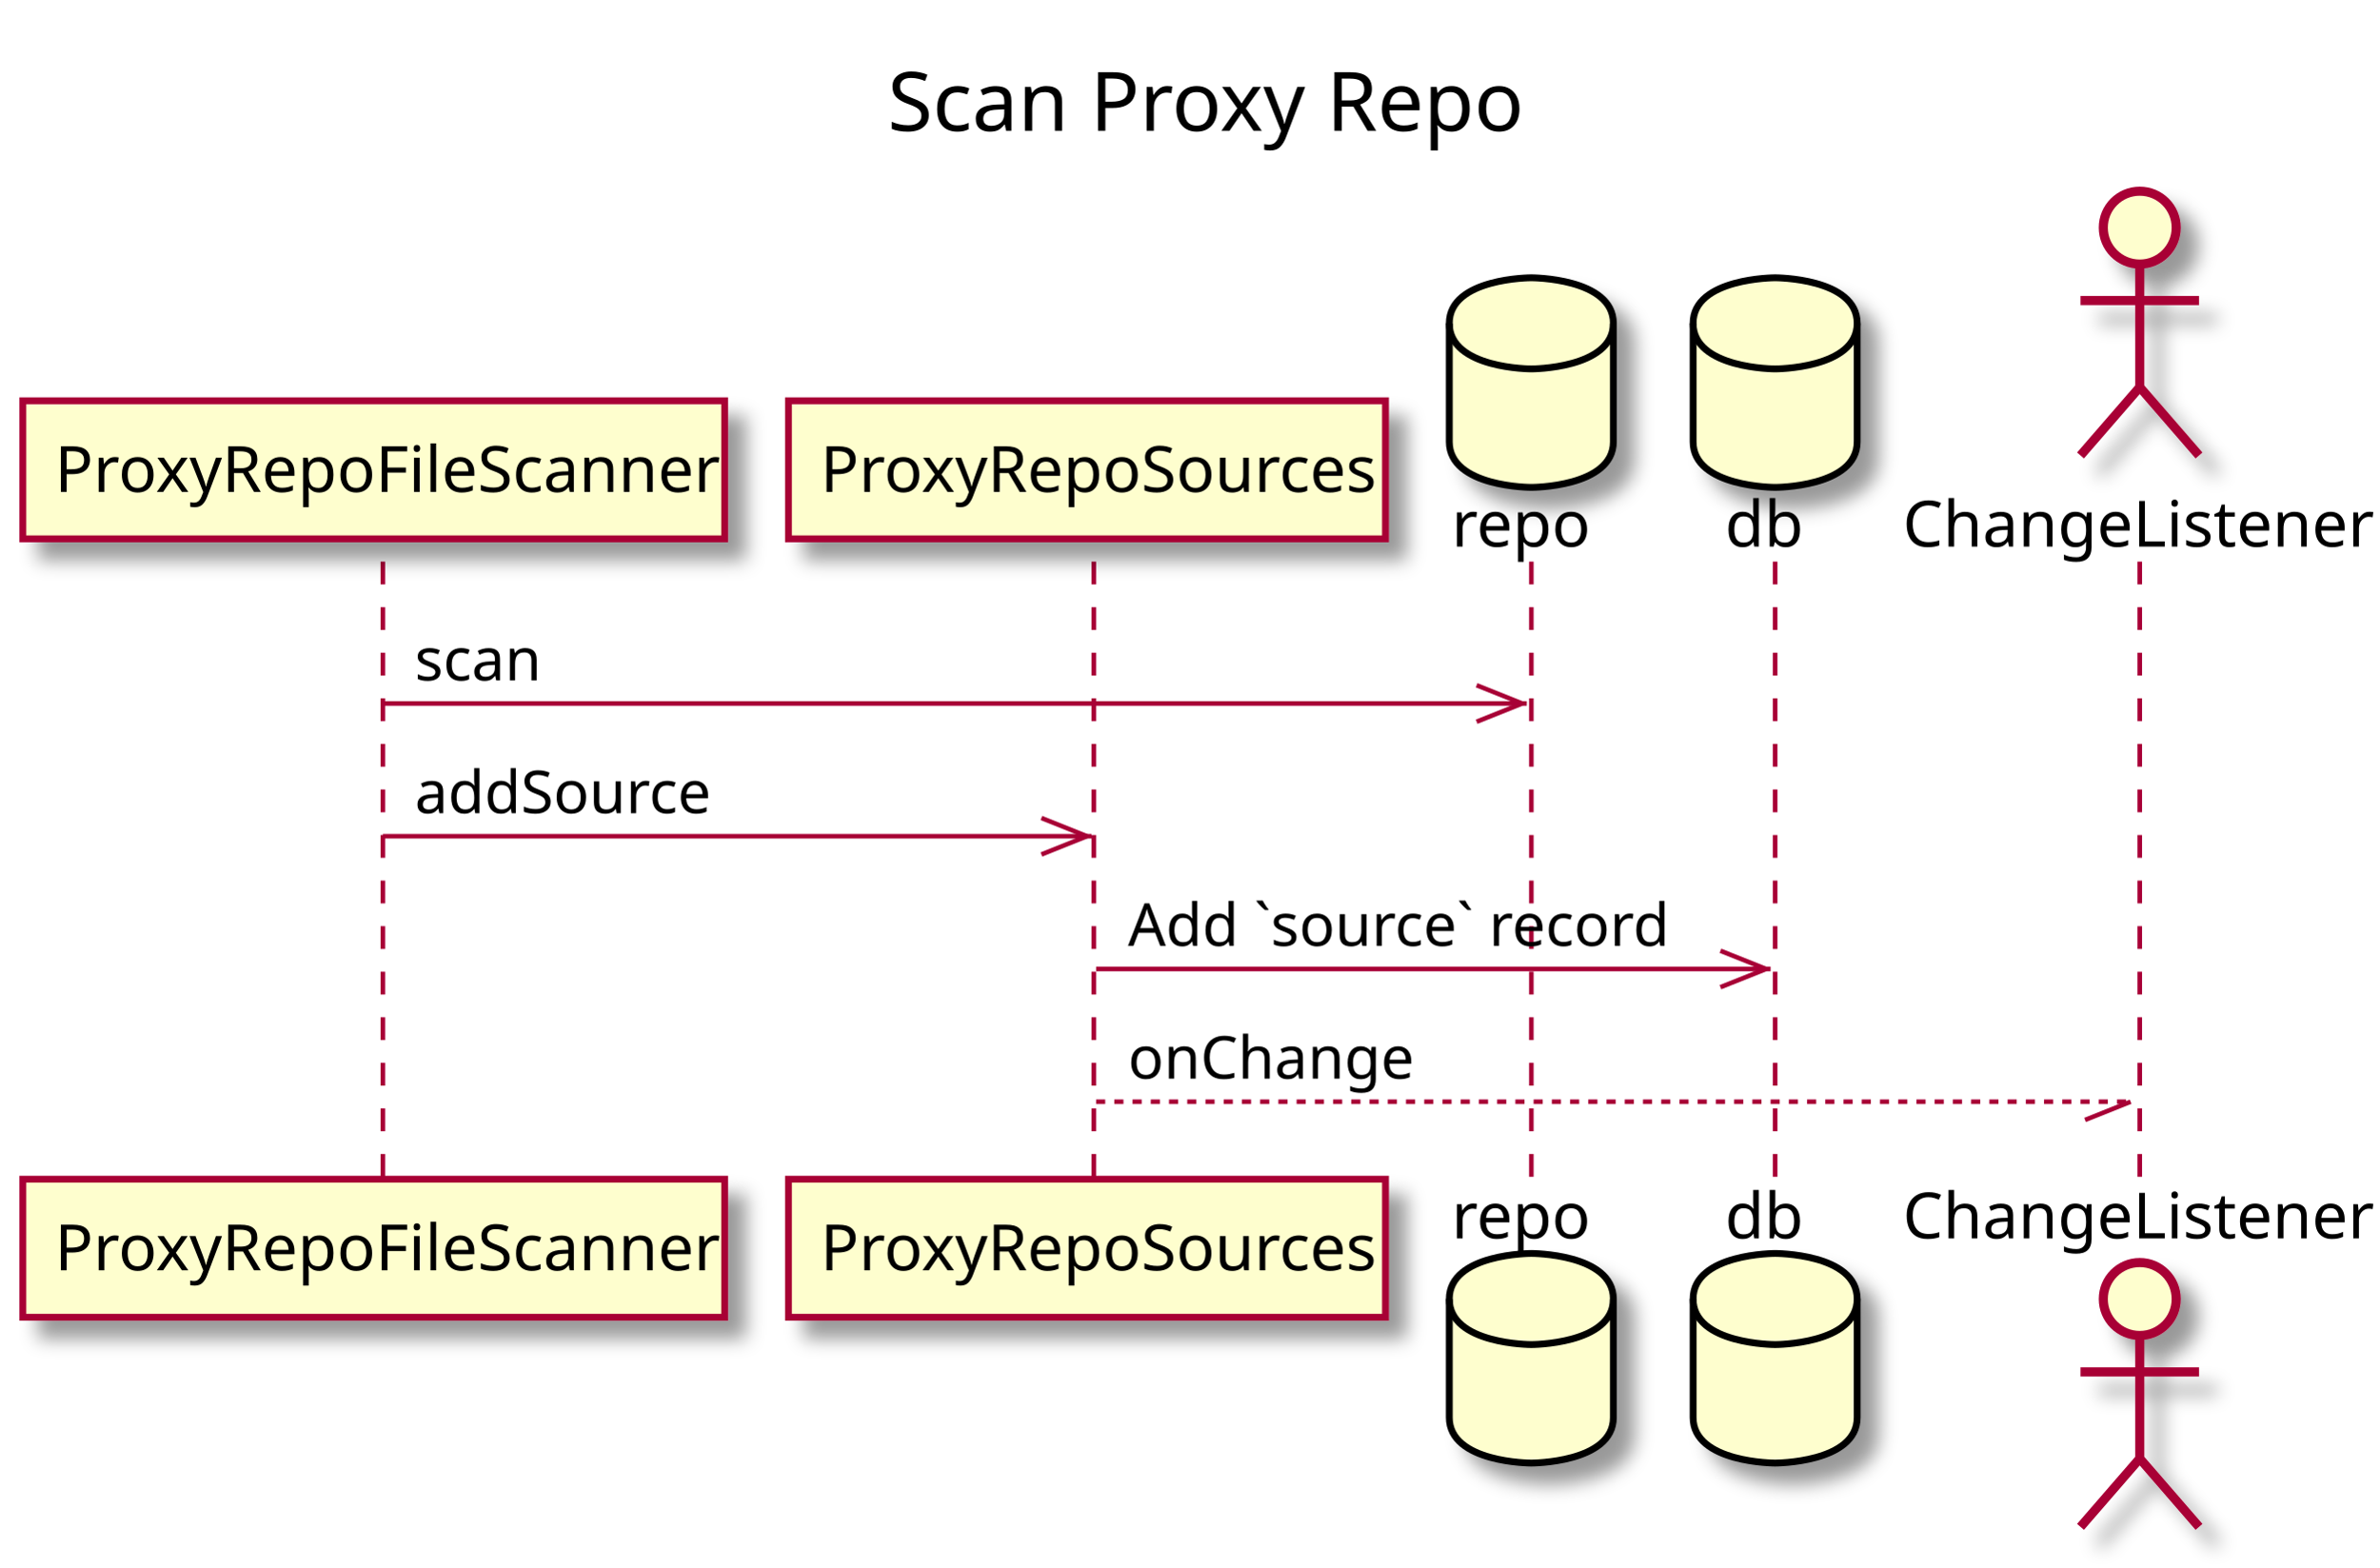
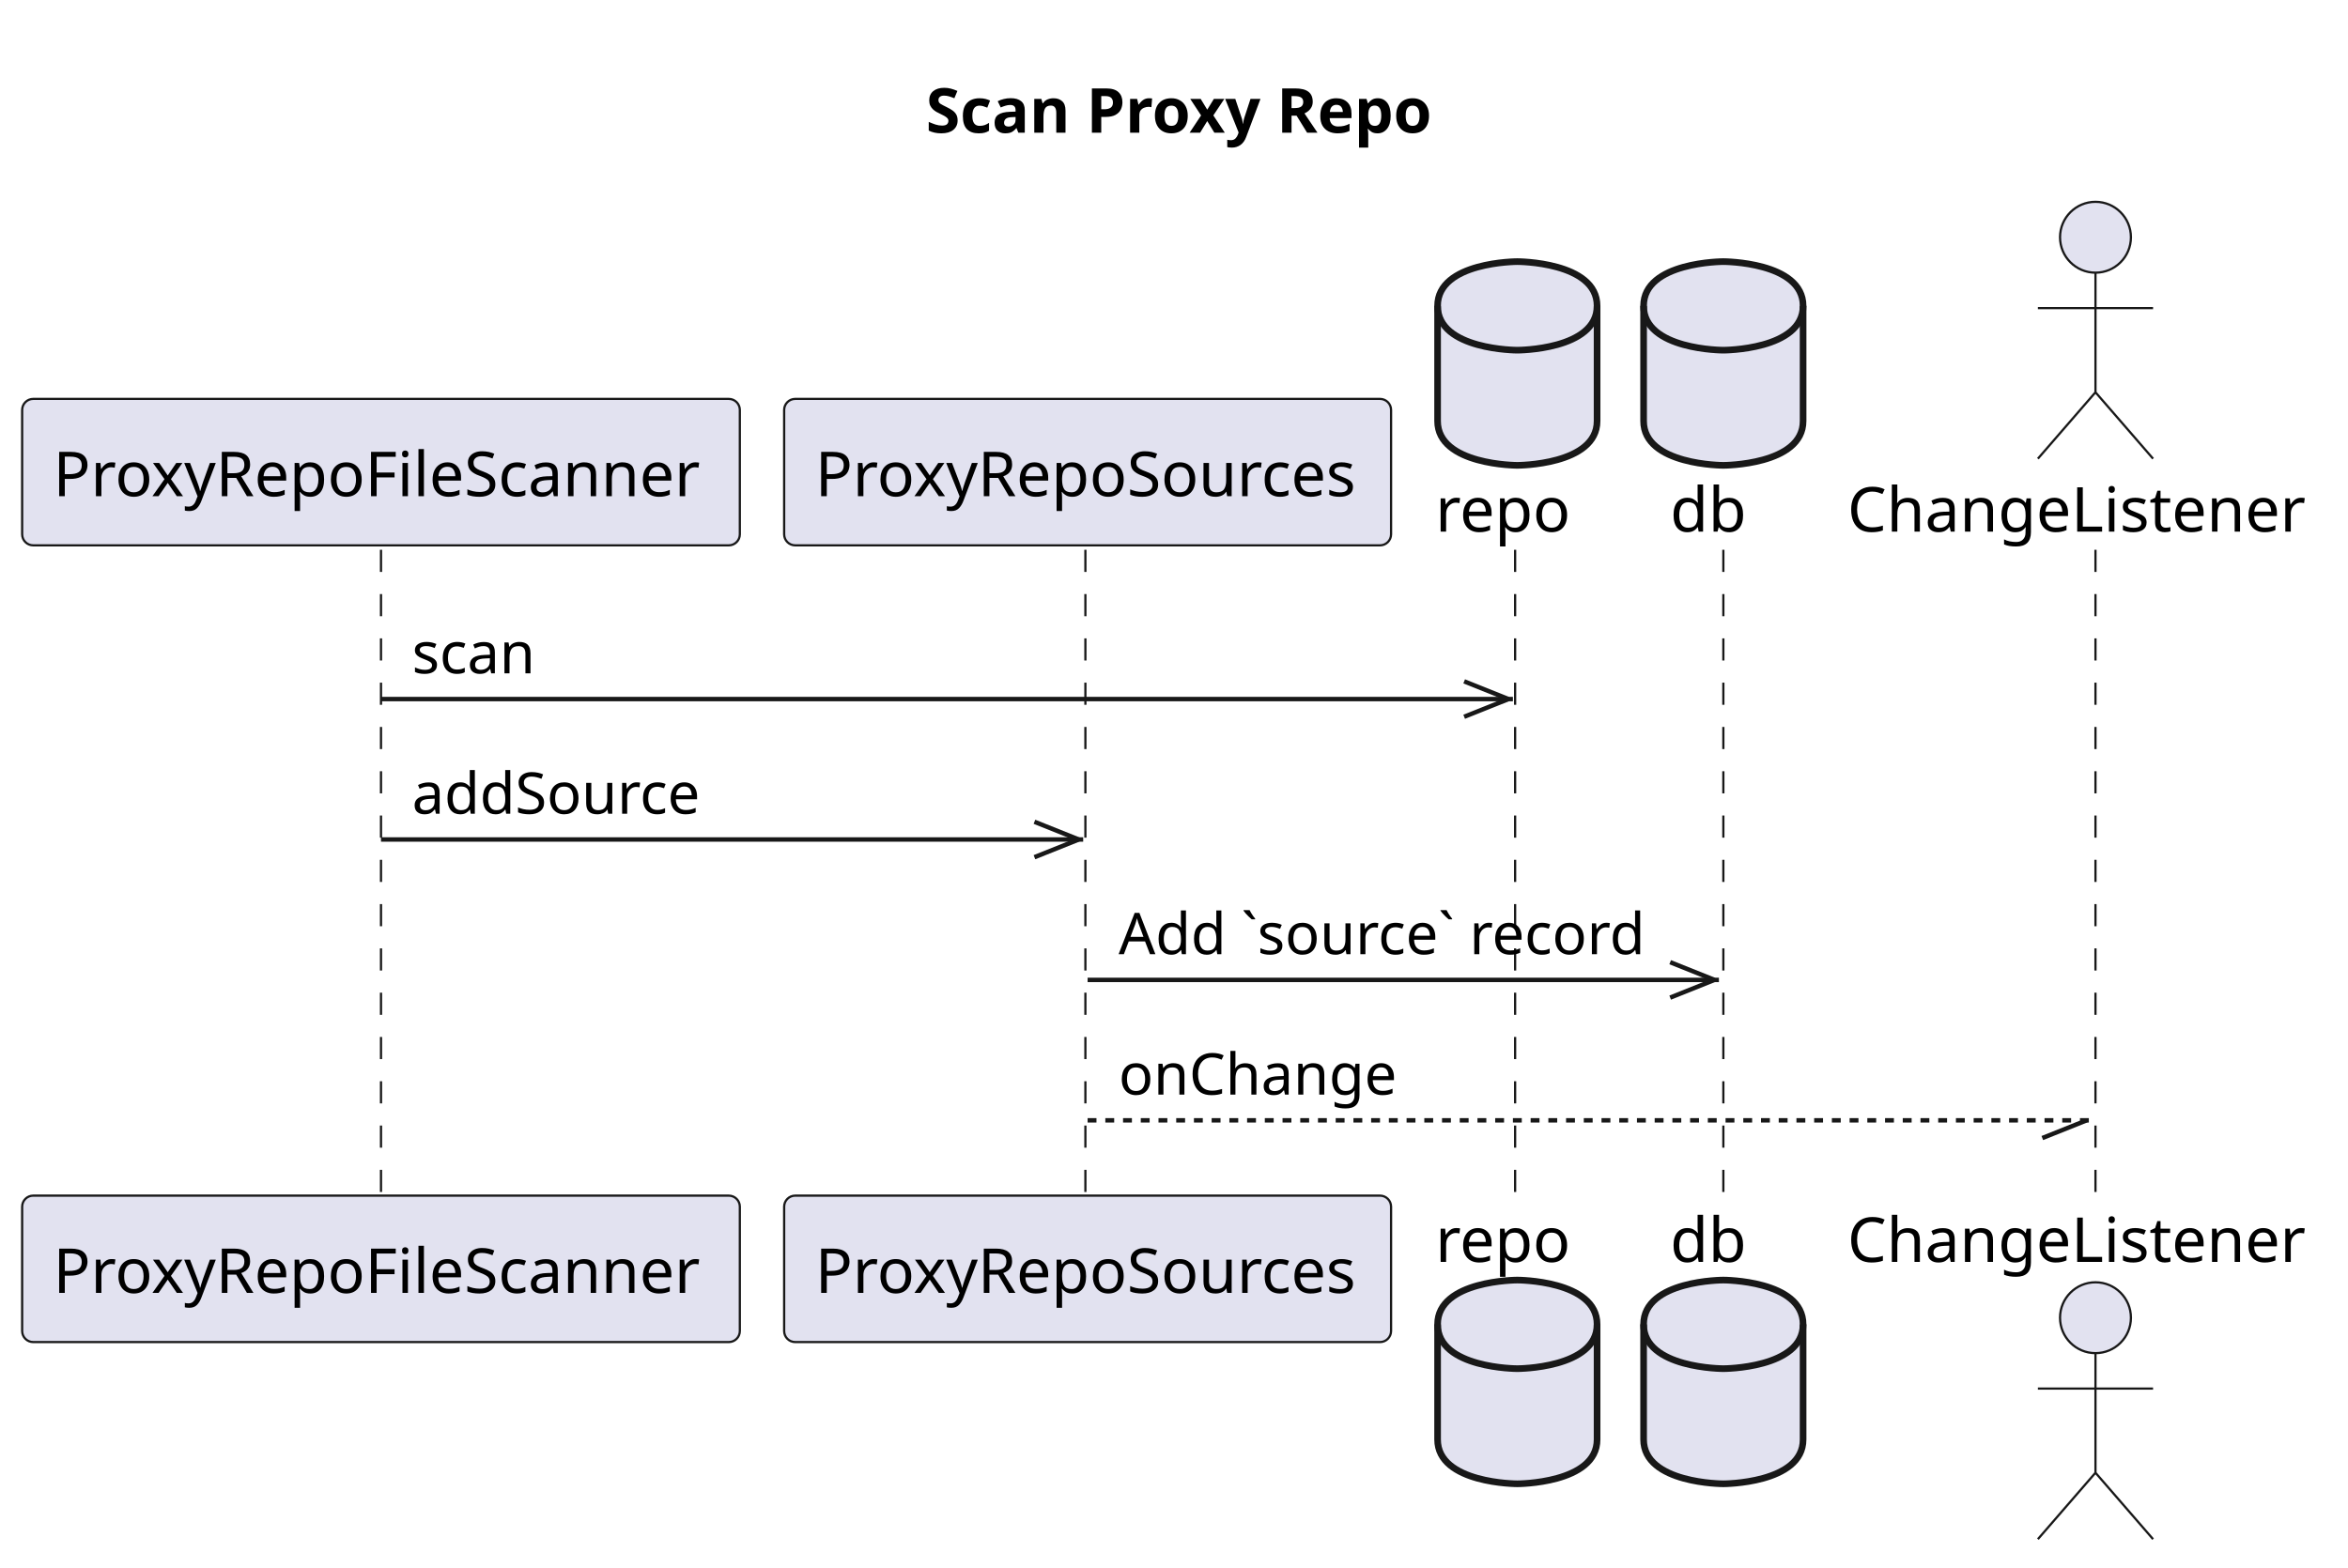
- <svg xmlns="http://www.w3.org/2000/svg" contentScriptType="application/ecmascript" contentStyleType="text/css" height="344px" preserveAspectRatio="none" style="width:522px;height:344px;" version="1.1" viewBox="0 0 522 344" width="522px" zoomAndPan="magnify">
-   <defs>
-     <filter height="300%" id="f4ufijvalrcjv" width="300%" x="-1" y="-1">
-       <feGaussianBlur result="blurOut" stdDeviation="2.0" />
-       <feColorMatrix in="blurOut" result="blurOut2" type="matrix" values="0 0 0 0 0 0 0 0 0 0 0 0 0 0 0 0 0 0 .4 0" />
-       <feOffset dx="4.0" dy="4.0" in="blurOut2" result="blurOut3" />
-       <feBlend in="SourceGraphic" in2="blurOut3" mode="normal" />
-     </filter>
-   </defs>
+ <svg xmlns="http://www.w3.org/2000/svg" contentStyleType="text/css" height="354px" preserveAspectRatio="none" style="width:530px;height:354px;background:#FFFFFF;" version="1.1" viewBox="0 0 530 354" width="530px" zoomAndPan="magnify">
+   <defs />
  <g>
-     <text fill="#000000" font-family="sans-serif" font-size="18" lengthAdjust="spacing" textLength="137" x="194.75" y="28.708">Scan Proxy Repo</text>
-     <line style="stroke:#A80036;stroke-width:1.0;stroke-dasharray:5.0,5.0;" x1="84" x2="84" y1="123.25" y2="259.781" />
-     <line style="stroke:#A80036;stroke-width:1.0;stroke-dasharray:5.0,5.0;" x1="240" x2="240" y1="123.25" y2="259.781" />
-     <line style="stroke:#A80036;stroke-width:1.0;stroke-dasharray:5.0,5.0;" x1="336" x2="336" y1="123.25" y2="259.781" />
-     <line style="stroke:#A80036;stroke-width:1.0;stroke-dasharray:5.0,5.0;" x1="389.5" x2="389.5" y1="123.25" y2="259.781" />
-     <line style="stroke:#A80036;stroke-width:1.0;stroke-dasharray:5.0,5.0;" x1="469.5" x2="469.5" y1="123.25" y2="259.781" />
-     <rect fill="#FEFECE" filter="url(#f4ufijvalrcjv)" height="30.297" style="stroke:#A80036;stroke-width:1.5;" width="154" x="5" y="87.953" />
-     <text fill="#000000" font-family="sans-serif" font-size="14" lengthAdjust="spacing" textLength="140" x="12" y="107.948">ProxyRepoFileScanner</text>
-     <rect fill="#FEFECE" filter="url(#f4ufijvalrcjv)" height="30.297" style="stroke:#A80036;stroke-width:1.5;" width="154" x="5" y="258.781" />
-     <text fill="#000000" font-family="sans-serif" font-size="14" lengthAdjust="spacing" textLength="140" x="12" y="278.776">ProxyRepoFileScanner</text>
-     <rect fill="#FEFECE" filter="url(#f4ufijvalrcjv)" height="30.297" style="stroke:#A80036;stroke-width:1.5;" width="131" x="173" y="87.953" />
-     <text fill="#000000" font-family="sans-serif" font-size="14" lengthAdjust="spacing" textLength="117" x="180" y="107.948">ProxyRepoSources</text>
-     <rect fill="#FEFECE" filter="url(#f4ufijvalrcjv)" height="30.297" style="stroke:#A80036;stroke-width:1.5;" width="131" x="173" y="258.781" />
-     <text fill="#000000" font-family="sans-serif" font-size="14" lengthAdjust="spacing" textLength="117" x="180" y="278.776">ProxyRepoSources</text>
-     <text fill="#000000" font-family="sans-serif" font-size="14" lengthAdjust="spacing" textLength="29" x="318.5" y="119.948">repo</text>
-     <path d="M318,70.953 C318,60.953 336,60.953 336,60.953 C336,60.953 354,60.953 354,70.953 L354,96.953 C354,106.953 336,106.953 336,106.953 C336,106.953 318,106.953 318,96.953 L318,70.953 " fill="#FEFECE" filter="url(#f4ufijvalrcjv)" style="stroke:#000000;stroke-width:1.5;" />
-     <path d="M318,70.953 C318,80.953 336,80.953 336,80.953 C336,80.953 354,80.953 354,70.953 " fill="none" style="stroke:#000000;stroke-width:1.5;" />
-     <text fill="#000000" font-family="sans-serif" font-size="14" lengthAdjust="spacing" textLength="29" x="318.5" y="271.776">repo</text>
-     <path d="M318,285.078 C318,275.078 336,275.078 336,275.078 C336,275.078 354,275.078 354,285.078 L354,311.078 C354,321.078 336,321.078 336,321.078 C336,321.078 318,321.078 318,311.078 L318,285.078 " fill="#FEFECE" filter="url(#f4ufijvalrcjv)" style="stroke:#000000;stroke-width:1.5;" />
-     <path d="M318,285.078 C318,295.078 336,295.078 336,295.078 C336,295.078 354,295.078 354,285.078 " fill="none" style="stroke:#000000;stroke-width:1.5;" />
-     <text fill="#000000" font-family="sans-serif" font-size="14" lengthAdjust="spacing" textLength="16" x="378.5" y="119.948">db</text>
-     <path d="M371.5,70.953 C371.5,60.953 389.5,60.953 389.5,60.953 C389.5,60.953 407.5,60.953 407.5,70.953 L407.5,96.953 C407.5,106.953 389.5,106.953 389.5,106.953 C389.5,106.953 371.5,106.953 371.5,96.953 L371.5,70.953 " fill="#FEFECE" filter="url(#f4ufijvalrcjv)" style="stroke:#000000;stroke-width:1.5;" />
-     <path d="M371.5,70.953 C371.5,80.953 389.5,80.953 389.5,80.953 C389.5,80.953 407.5,80.953 407.5,70.953 " fill="none" style="stroke:#000000;stroke-width:1.5;" />
-     <text fill="#000000" font-family="sans-serif" font-size="14" lengthAdjust="spacing" textLength="16" x="378.5" y="271.776">db</text>
-     <path d="M371.5,285.078 C371.5,275.078 389.5,275.078 389.5,275.078 C389.5,275.078 407.5,275.078 407.5,285.078 L407.5,311.078 C407.5,321.078 389.5,321.078 389.5,321.078 C389.5,321.078 371.5,321.078 371.5,311.078 L371.5,285.078 " fill="#FEFECE" filter="url(#f4ufijvalrcjv)" style="stroke:#000000;stroke-width:1.5;" />
-     <path d="M371.5,285.078 C371.5,295.078 389.5,295.078 389.5,295.078 C389.5,295.078 407.5,295.078 407.5,285.078 " fill="none" style="stroke:#000000;stroke-width:1.5;" />
-     <text fill="#000000" font-family="sans-serif" font-size="14" lengthAdjust="spacing" textLength="98" x="417.5" y="119.948">ChangeListener</text>
-     <ellipse cx="469.5" cy="49.953" fill="#FEFECE" filter="url(#f4ufijvalrcjv)" rx="8" ry="8" style="stroke:#A80036;stroke-width:2.0;" />
-     <path d="M469.5,57.953 L469.5,84.953 M456.5,65.953 L482.5,65.953 M469.5,84.953 L456.5,99.953 M469.5,84.953 L482.5,99.953 " fill="none" filter="url(#f4ufijvalrcjv)" style="stroke:#A80036;stroke-width:2.0;" />
-     <text fill="#000000" font-family="sans-serif" font-size="14" lengthAdjust="spacing" textLength="98" x="417.5" y="271.776">ChangeListener</text>
-     <ellipse cx="469.5" cy="285.078" fill="#FEFECE" filter="url(#f4ufijvalrcjv)" rx="8" ry="8" style="stroke:#A80036;stroke-width:2.0;" />
-     <path d="M469.5,293.078 L469.5,320.078 M456.5,301.078 L482.5,301.078 M469.5,320.078 L456.5,335.078 M469.5,320.078 L482.5,335.078 " fill="none" filter="url(#f4ufijvalrcjv)" style="stroke:#A80036;stroke-width:2.0;" />
-     <line style="stroke:#A80036;stroke-width:1.0;" x1="334" x2="324" y1="154.383" y2="150.383" />
-     <line style="stroke:#A80036;stroke-width:1.0;" x1="334" x2="324" y1="154.383" y2="158.383" />
-     <line style="stroke:#A80036;stroke-width:1.0;" x1="84" x2="335" y1="154.383" y2="154.383" />
-     <text fill="#000000" font-family="sans-serif" font-size="13" lengthAdjust="spacing" textLength="27" x="91" y="149.317">scan</text>
-     <line style="stroke:#A80036;stroke-width:1.0;" x1="238.5" x2="228.5" y1="183.516" y2="179.516" />
-     <line style="stroke:#A80036;stroke-width:1.0;" x1="238.5" x2="228.5" y1="183.516" y2="187.516" />
-     <line style="stroke:#A80036;stroke-width:1.0;" x1="84" x2="239.5" y1="183.516" y2="183.516" />
-     <text fill="#000000" font-family="sans-serif" font-size="13" lengthAdjust="spacing" textLength="64" x="91" y="178.45">addSource</text>
-     <line style="stroke:#A80036;stroke-width:1.0;" x1="387.5" x2="377.5" y1="212.648" y2="208.648" />
-     <line style="stroke:#A80036;stroke-width:1.0;" x1="387.5" x2="377.5" y1="212.648" y2="216.648" />
-     <line style="stroke:#A80036;stroke-width:1.0;" x1="240.5" x2="388.5" y1="212.648" y2="212.648" />
-     <text fill="#000000" font-family="sans-serif" font-size="13" lengthAdjust="spacing" textLength="125" x="247.5" y="207.583">Add `source` record</text>
-     <line style="stroke:#A80036;stroke-width:1.0;" x1="467.5" x2="457.5" y1="241.781" y2="245.781" />
-     <line style="stroke:#A80036;stroke-width:1.0;stroke-dasharray:2.0,2.0;" x1="240.5" x2="468.5" y1="241.781" y2="241.781" />
-     <text fill="#000000" font-family="sans-serif" font-size="13" lengthAdjust="spacing" textLength="61" x="247.5" y="236.715">onChange</text>
+     <rect height="29.068" style="stroke:#00000000;stroke-width:1.0;fill:none;" width="125" x="204" y="10" />
+     <text fill="#000000" font-family="sans-serif" font-size="14" font-weight="bold" lengthAdjust="spacing" textLength="115" x="209" y="29.966">Scan Proxy Repo</text>
+     <line style="stroke:#181818;stroke-width:0.5;stroke-dasharray:5.0,5.0;" x1="86" x2="86" y1="124.136" y2="270.96" />
+     <line style="stroke:#181818;stroke-width:0.5;stroke-dasharray:5.0,5.0;" x1="245" x2="245" y1="124.136" y2="270.96" />
+     <line style="stroke:#181818;stroke-width:0.5;stroke-dasharray:5.0,5.0;" x1="342" x2="342" y1="124.136" y2="270.96" />
+     <line style="stroke:#181818;stroke-width:0.5;stroke-dasharray:5.0,5.0;" x1="389" x2="389" y1="124.136" y2="270.96" />
+     <line style="stroke:#181818;stroke-width:0.5;stroke-dasharray:5.0,5.0;" x1="473" x2="473" y1="124.136" y2="270.96" />
+     <rect fill="#E2E2F0" height="33.068" rx="2.5" ry="2.5" style="stroke:#181818;stroke-width:0.5;" width="162" x="5" y="90.068" />
+     <text fill="#000000" font-family="sans-serif" font-size="14" lengthAdjust="spacing" textLength="148" x="12" y="112.034">ProxyRepoFileScanner</text>
+     <rect fill="#E2E2F0" height="33.068" rx="2.5" ry="2.5" style="stroke:#181818;stroke-width:0.5;" width="162" x="5" y="269.96" />
+     <text fill="#000000" font-family="sans-serif" font-size="14" lengthAdjust="spacing" textLength="148" x="12" y="291.926">ProxyRepoFileScanner</text>
+     <rect fill="#E2E2F0" height="33.068" rx="2.5" ry="2.5" style="stroke:#181818;stroke-width:0.5;" width="137" x="177" y="90.068" />
+     <text fill="#000000" font-family="sans-serif" font-size="14" lengthAdjust="spacing" textLength="123" x="184" y="112.034">ProxyRepoSources</text>
+     <rect fill="#E2E2F0" height="33.068" rx="2.5" ry="2.5" style="stroke:#181818;stroke-width:0.5;" width="137" x="177" y="269.96" />
+     <text fill="#000000" font-family="sans-serif" font-size="14" lengthAdjust="spacing" textLength="123" x="184" y="291.926">ProxyRepoSources</text>
+     <text fill="#000000" font-family="sans-serif" font-size="14" lengthAdjust="spacing" textLength="31" x="324" y="120.034">repo</text>
+     <path d="M324.5,69.068 C324.5,59.068 342.5,59.068 342.5,59.068 C342.5,59.068 360.5,59.068 360.5,69.068 L360.5,95.068 C360.5,105.068 342.5,105.068 342.5,105.068 C342.5,105.068 324.5,105.068 324.5,95.068 L324.5,69.068 " fill="#E2E2F0" style="stroke:#181818;stroke-width:1.5;" />
+     <path d="M324.5,69.068 C324.5,79.068 342.5,79.068 342.5,79.068 C342.5,79.068 360.5,79.068 360.5,69.068 " fill="none" style="stroke:#181818;stroke-width:1.5;" />
+     <text fill="#000000" font-family="sans-serif" font-size="14" lengthAdjust="spacing" textLength="31" x="324" y="284.926">repo</text>
+     <path d="M324.5,299.028 C324.5,289.028 342.5,289.028 342.5,289.028 C342.5,289.028 360.5,289.028 360.5,299.028 L360.5,325.028 C360.5,335.028 342.5,335.028 342.5,335.028 C342.5,335.028 324.5,335.028 324.5,325.028 L324.5,299.028 " fill="#E2E2F0" style="stroke:#181818;stroke-width:1.5;" />
+     <path d="M324.5,299.028 C324.5,309.028 342.5,309.028 342.5,309.028 C342.5,309.028 360.5,309.028 360.5,299.028 " fill="none" style="stroke:#181818;stroke-width:1.5;" />
+     <text fill="#000000" font-family="sans-serif" font-size="14" lengthAdjust="spacing" textLength="18" x="377" y="120.034">db</text>
+     <path d="M371,69.068 C371,59.068 389,59.068 389,59.068 C389,59.068 407,59.068 407,69.068 L407,95.068 C407,105.068 389,105.068 389,105.068 C389,105.068 371,105.068 371,95.068 L371,69.068 " fill="#E2E2F0" style="stroke:#181818;stroke-width:1.5;" />
+     <path d="M371,69.068 C371,79.068 389,79.068 389,79.068 C389,79.068 407,79.068 407,69.068 " fill="none" style="stroke:#181818;stroke-width:1.5;" />
+     <text fill="#000000" font-family="sans-serif" font-size="14" lengthAdjust="spacing" textLength="18" x="377" y="284.926">db</text>
+     <path d="M371,299.028 C371,289.028 389,289.028 389,289.028 C389,289.028 407,289.028 407,299.028 L407,325.028 C407,335.028 389,335.028 389,335.028 C389,335.028 371,335.028 371,325.028 L371,299.028 " fill="#E2E2F0" style="stroke:#181818;stroke-width:1.5;" />
+     <path d="M371,299.028 C371,309.028 389,309.028 389,309.028 C389,309.028 407,309.028 407,299.028 " fill="none" style="stroke:#181818;stroke-width:1.5;" />
+     <text fill="#000000" font-family="sans-serif" font-size="14" lengthAdjust="spacing" textLength="106" x="417" y="120.034">ChangeListener</text>
+     <ellipse cx="473" cy="53.568" fill="#E2E2F0" rx="8" ry="8" style="stroke:#181818;stroke-width:0.5;" />
+     <path d="M473,61.568 L473,88.568 M460,69.568 L486,69.568 M473,88.568 L460,103.568 M473,88.568 L486,103.568 " fill="none" style="stroke:#181818;stroke-width:0.5;" />
+     <text fill="#000000" font-family="sans-serif" font-size="14" lengthAdjust="spacing" textLength="106" x="417" y="284.926">ChangeListener</text>
+     <ellipse cx="473" cy="297.528" fill="#E2E2F0" rx="8" ry="8" style="stroke:#181818;stroke-width:0.5;" />
+     <path d="M473,305.528 L473,332.528 M460,313.528 L486,313.528 M473,332.528 L460,347.528 M473,332.528 L486,347.528 " fill="none" style="stroke:#181818;stroke-width:0.5;" />
+     <line style="stroke:#181818;stroke-width:1.0;" x1="340.5" x2="330.5" y1="157.842" y2="153.842" />
+     <line style="stroke:#181818;stroke-width:1.0;" x1="340.5" x2="330.5" y1="157.842" y2="161.842" />
+     <line style="stroke:#181818;stroke-width:1.0;" x1="86" x2="341.5" y1="157.842" y2="157.842" />
+     <text fill="#000000" font-family="sans-serif" font-size="13" lengthAdjust="spacing" textLength="27" x="93" y="152.033">scan</text>
+     <line style="stroke:#181818;stroke-width:1.0;" x1="243.5" x2="233.5" y1="189.548" y2="185.548" />
+     <line style="stroke:#181818;stroke-width:1.0;" x1="243.5" x2="233.5" y1="189.548" y2="193.548" />
+     <line style="stroke:#181818;stroke-width:1.0;" x1="86" x2="244.5" y1="189.548" y2="189.548" />
+     <text fill="#000000" font-family="sans-serif" font-size="13" lengthAdjust="spacing" textLength="64" x="93" y="183.739">addSource</text>
+     <line style="stroke:#181818;stroke-width:1.0;" x1="387" x2="377" y1="221.254" y2="217.254" />
+     <line style="stroke:#181818;stroke-width:1.0;" x1="387" x2="377" y1="221.254" y2="225.254" />
+     <line style="stroke:#181818;stroke-width:1.0;" x1="245.5" x2="388" y1="221.254" y2="221.254" />
+     <text fill="#000000" font-family="sans-serif" font-size="13" lengthAdjust="spacing" textLength="117" x="252.5" y="215.445">Add `source` record</text>
+     <line style="stroke:#181818;stroke-width:1.0;" x1="471" x2="461" y1="252.96" y2="256.96" />
+     <line style="stroke:#181818;stroke-width:1.0;stroke-dasharray:2.0,2.0;" x1="245.5" x2="472" y1="252.96" y2="252.96" />
+     <text fill="#000000" font-family="sans-serif" font-size="13" lengthAdjust="spacing" textLength="62" x="252.5" y="247.151">onChange</text>
  </g>
</svg>
